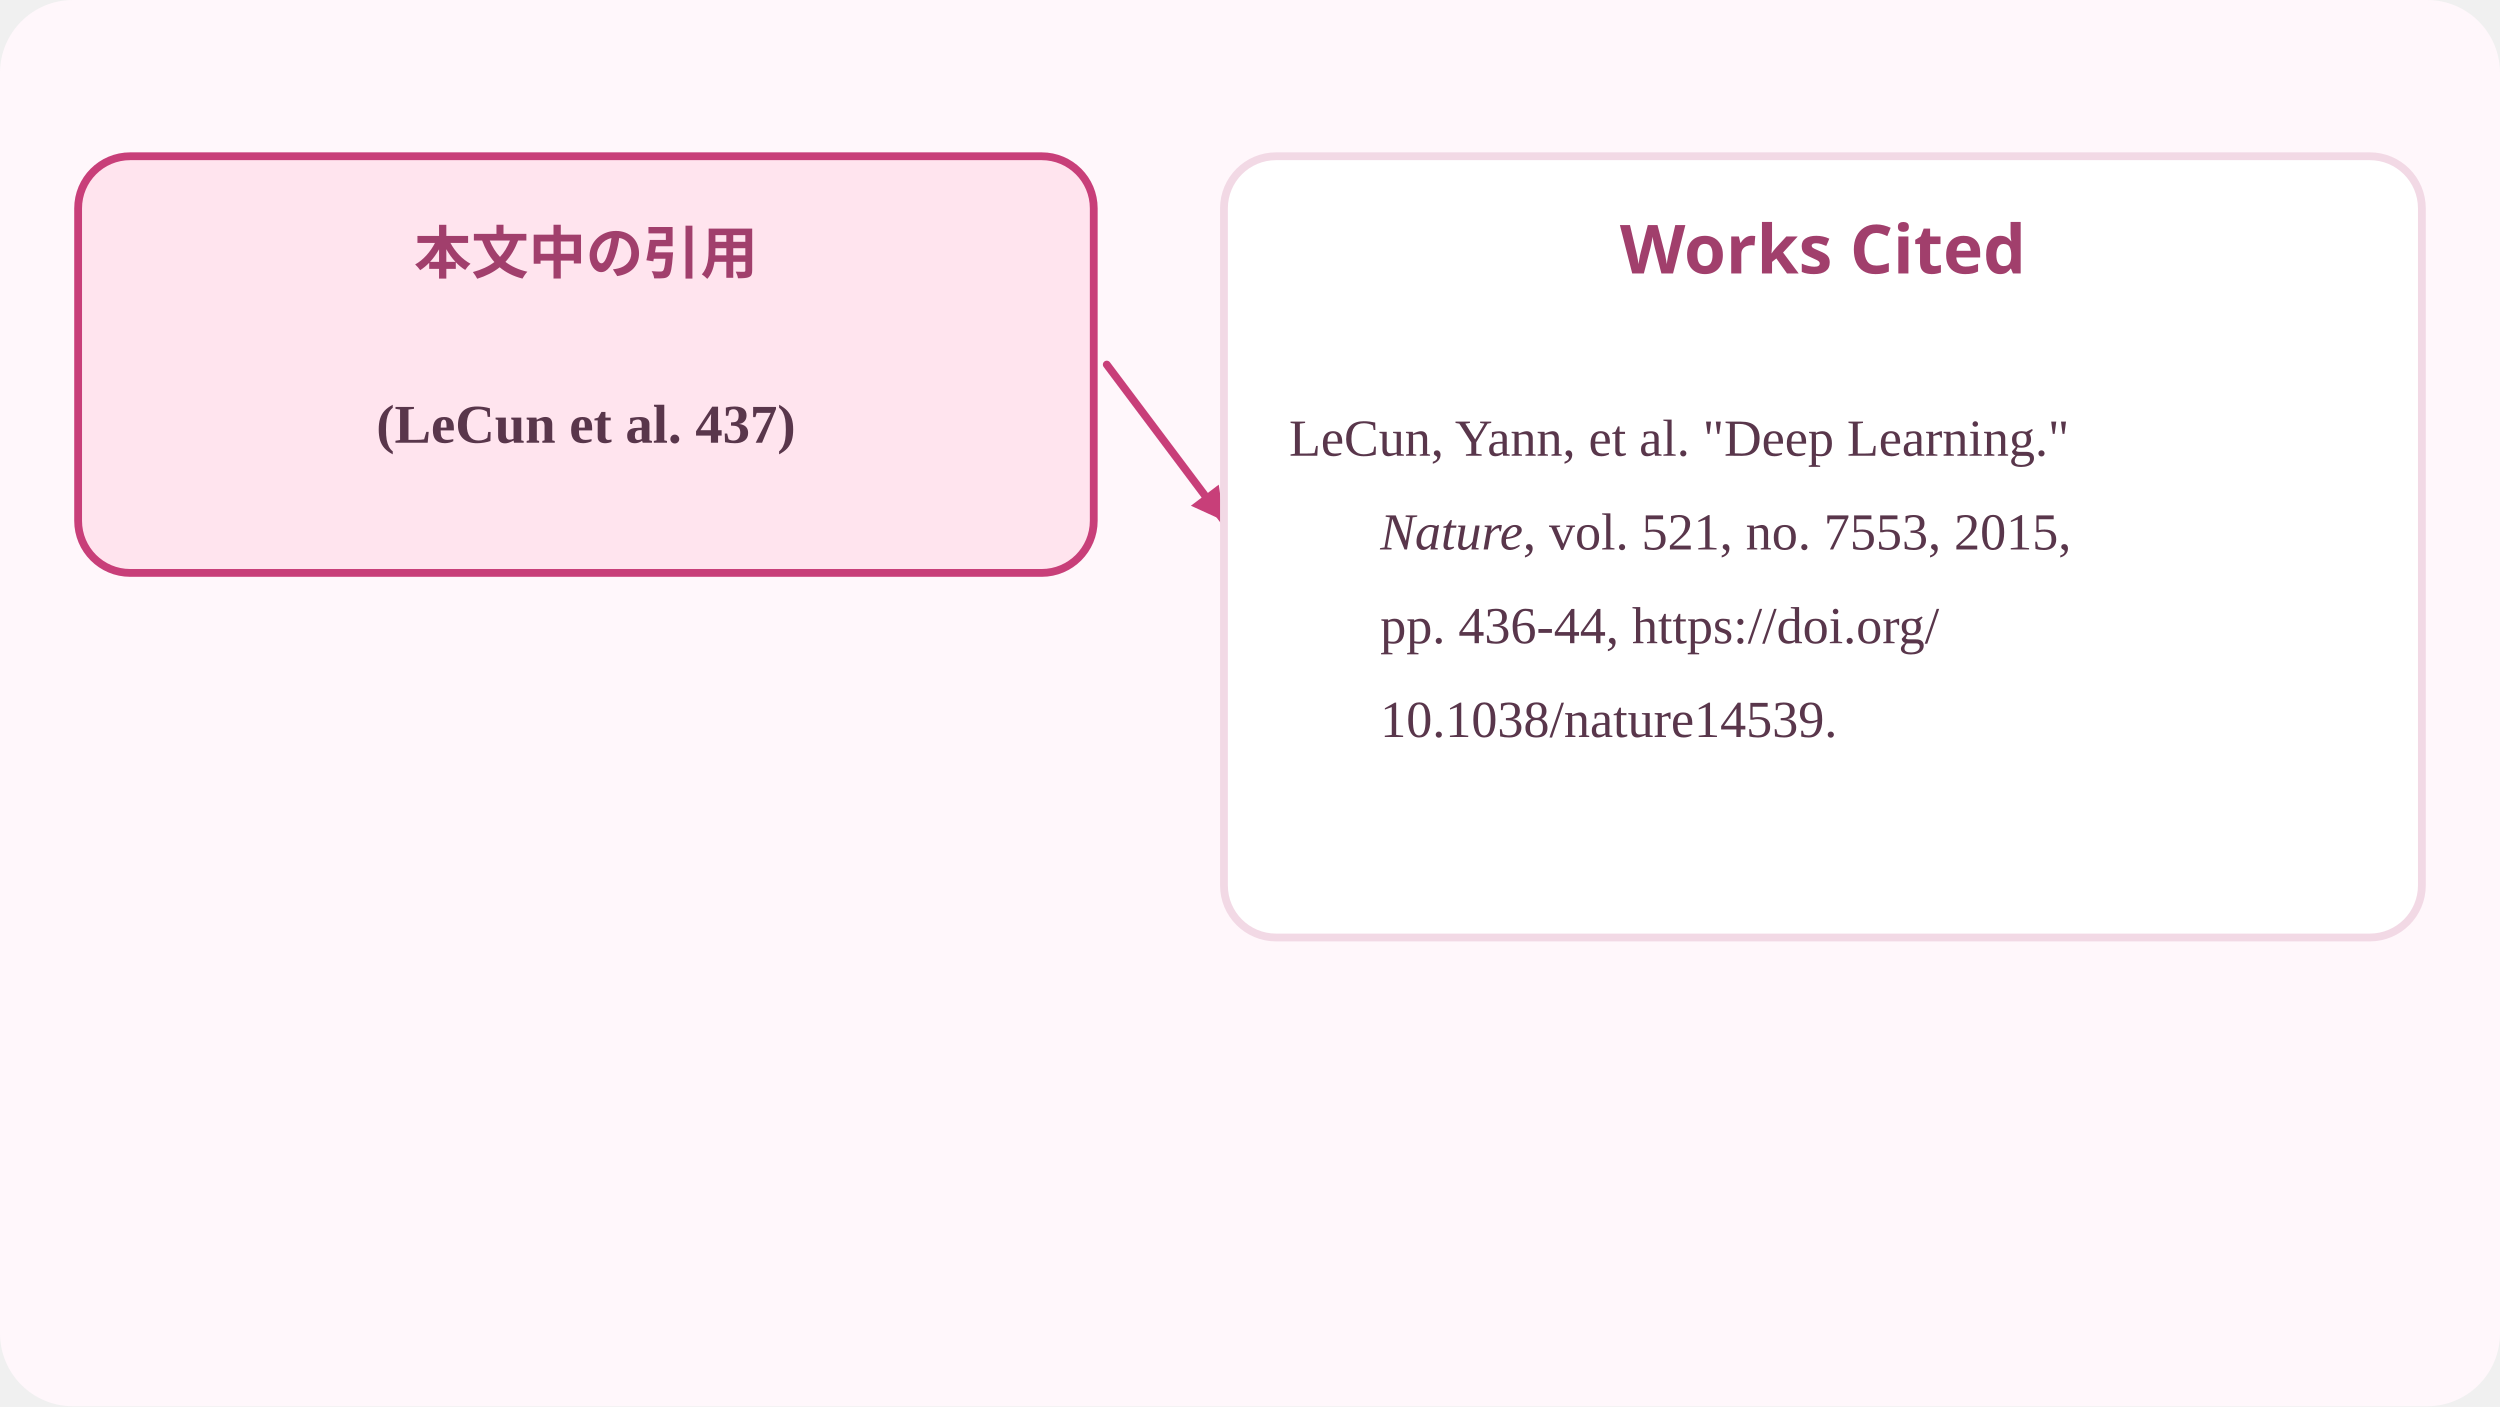
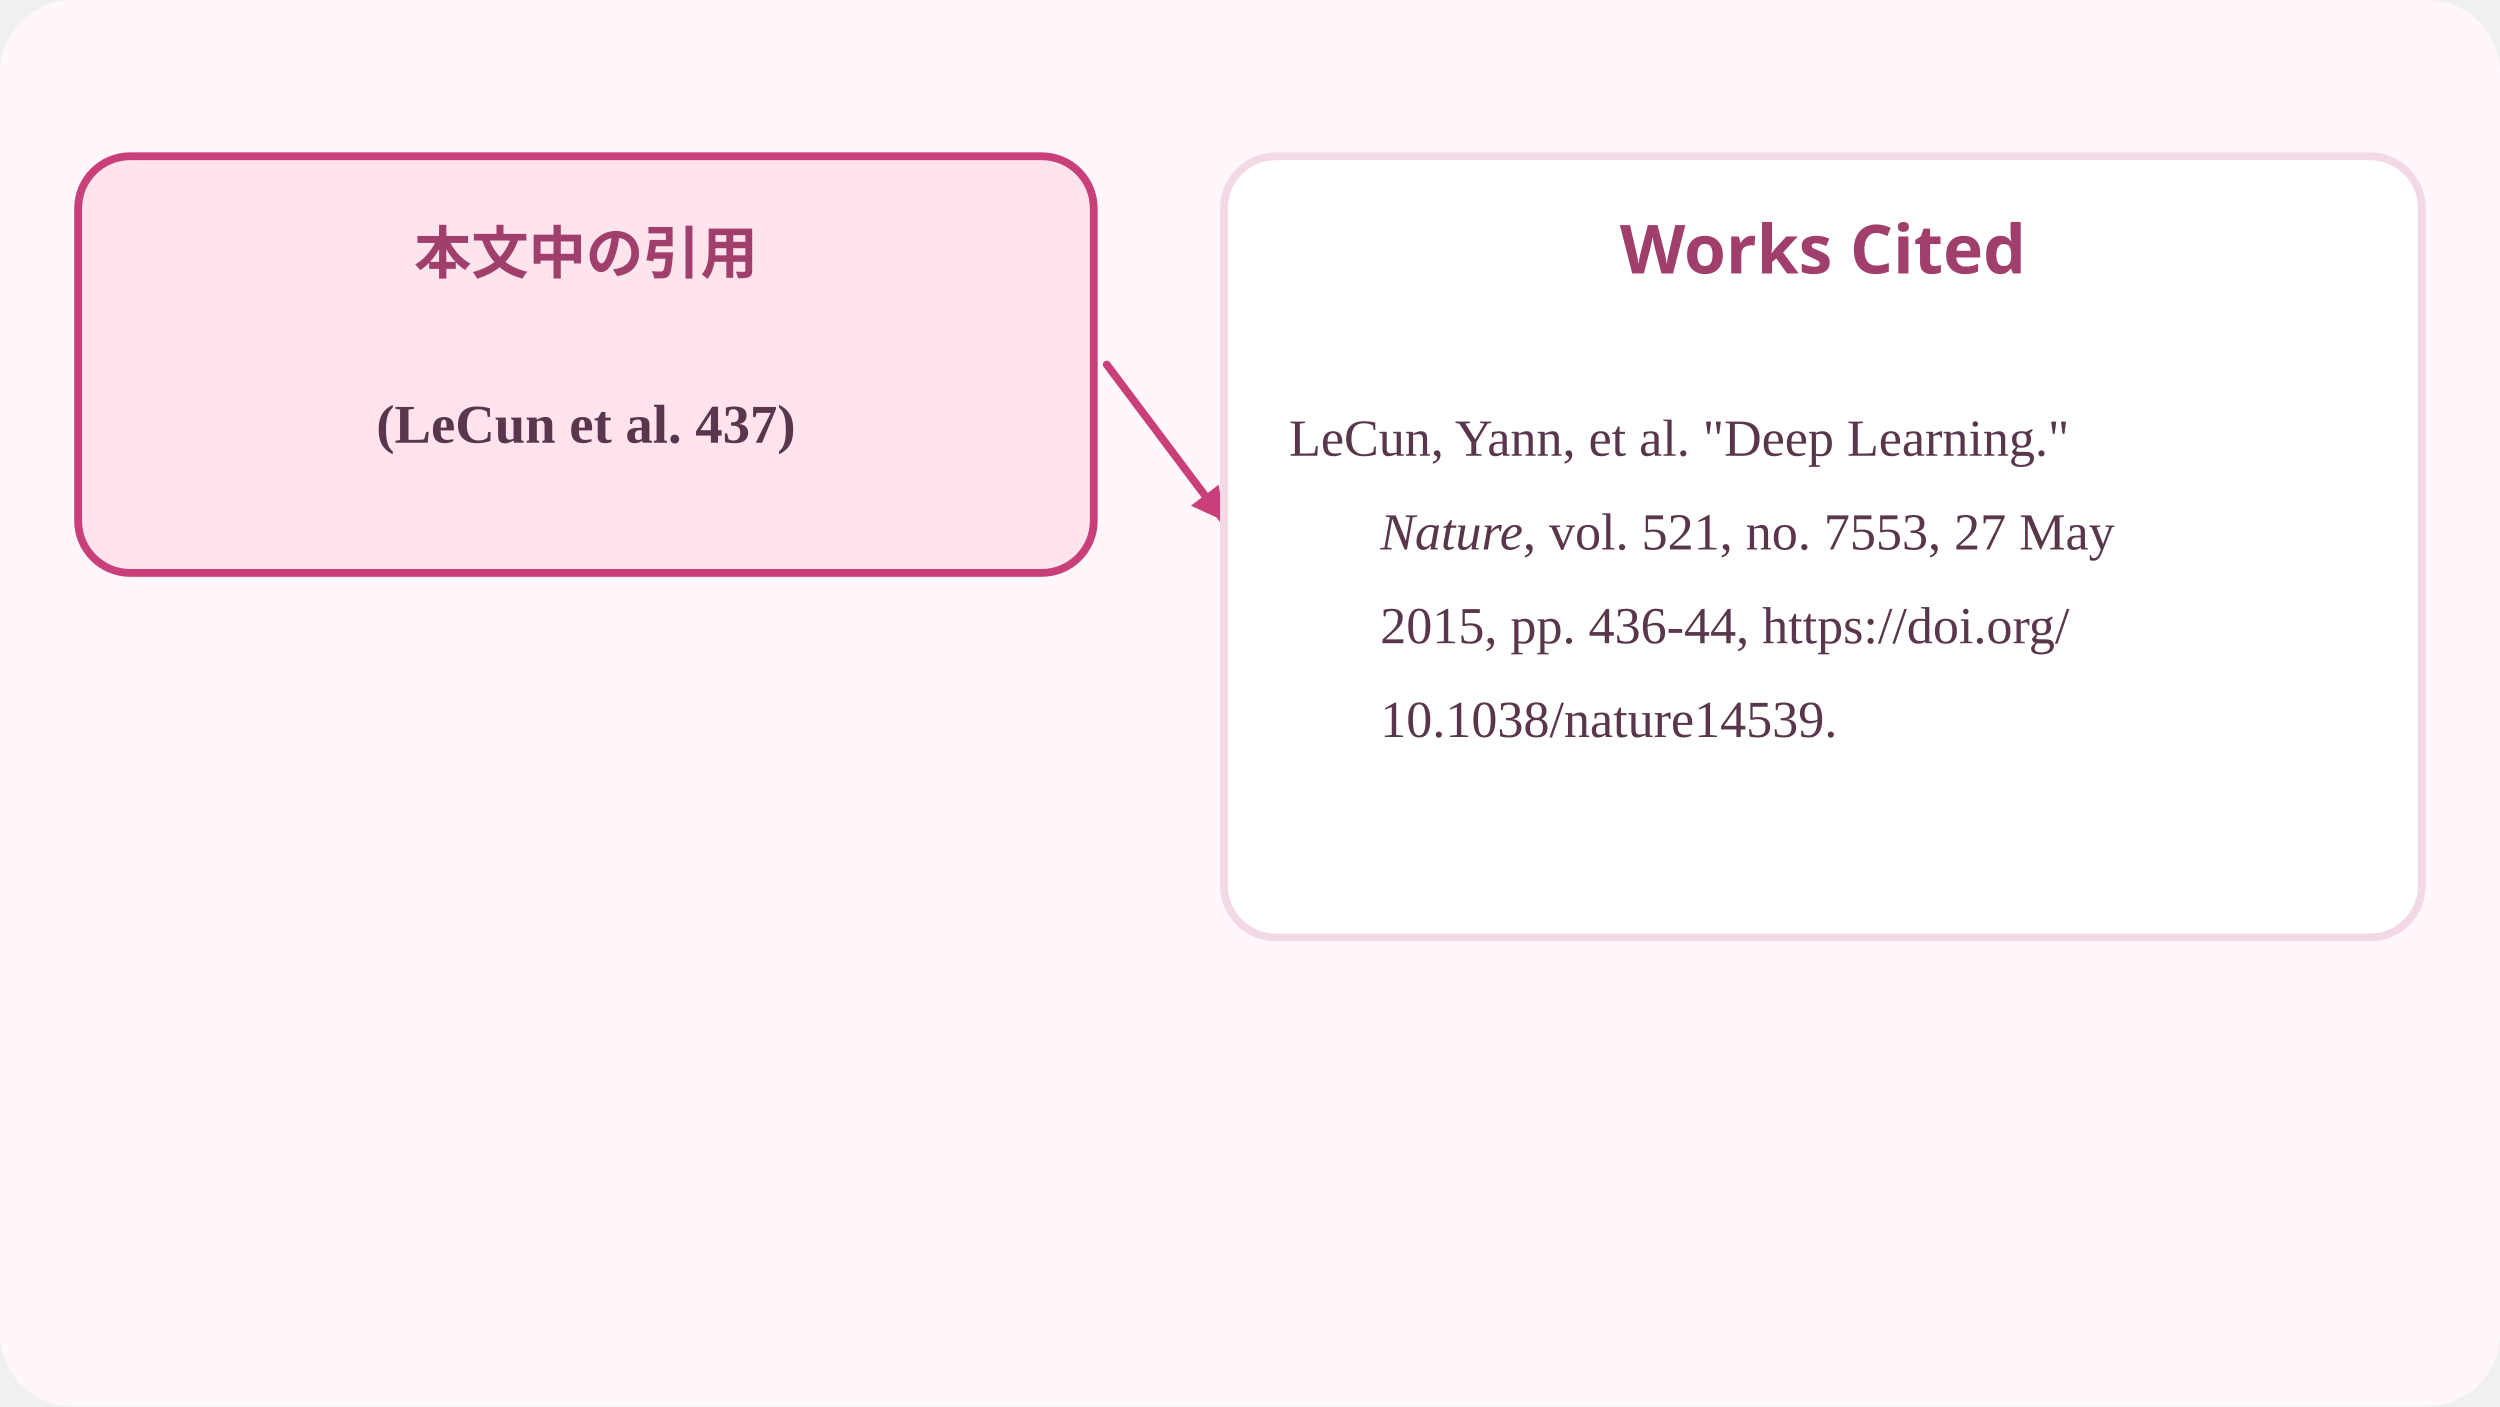
<svg xmlns="http://www.w3.org/2000/svg" viewBox="0 0 960 540" role="img" aria-label="MLA の本文中の引用と、それが指す Works Cited の項目。">
  <rect width="960" height="540" rx="28" fill="#fff7fb" />
  <rect x="30" y="60" width="390" height="160" rx="20" fill="#ffe4ee" stroke="#c83f79" stroke-width="3" />
  <text x="225" y="105" fill="#a13f6c" font-size="22" font-weight="800" text-anchor="middle" font-family="system-ui,'PingFang SC','Noto Sans SC','Hiragino Sans',sans-serif">本文中の引用</text>
  <text x="225" y="170" fill="#59364b" font-size="21" font-weight="700" text-anchor="middle" font-family="Georgia,'Times New Roman',serif">(LeCun et al. 437)</text>
  <line x1="425" y1="140" x2="470" y2="200" stroke="#c83f79" stroke-width="3" stroke-linecap="round" />
  <path d="M470 200 L457.3 194.2 L468.0 186.1 Z" fill="#c83f79" />
  <rect x="470" y="60" width="460" height="300" rx="20" fill="#ffffff" stroke="#f2d9e5" stroke-width="3" />
  <text x="700" y="105" fill="#a13f6c" font-size="26" font-weight="800" text-anchor="middle" font-family="system-ui,'PingFang SC','Noto Sans SC','Hiragino Sans',sans-serif">Works Cited</text>
  <text x="495" y="175" fill="#59364b" font-size="20" font-family="Georgia,'Times New Roman',serif">LeCun, Yann, et al. "Deep Learning."</text>
  <text x="530" y="211" fill="#59364b" font-size="20" font-family="Georgia,'Times New Roman',serif">
-     <tspan font-style="italic">Nature</tspan>, vol. 521, no. 7553, 2015,</text>
-   <text x="530" y="247" fill="#59364b" font-size="20" font-family="Georgia,'Times New Roman',serif">pp. 436-44, https://doi.org/</text>
+     <tspan font-style="italic">Nature</tspan>, vol. 521, no. 7553, 27 May</text>
+   <text x="530" y="247" fill="#59364b" font-size="20" font-family="Georgia,'Times New Roman',serif">2015, pp. 436-44, https://doi.org/</text>
  <text x="530" y="283" fill="#59364b" font-size="20" font-family="Georgia,'Times New Roman',serif">10.1038/nature14539.</text>
</svg>
